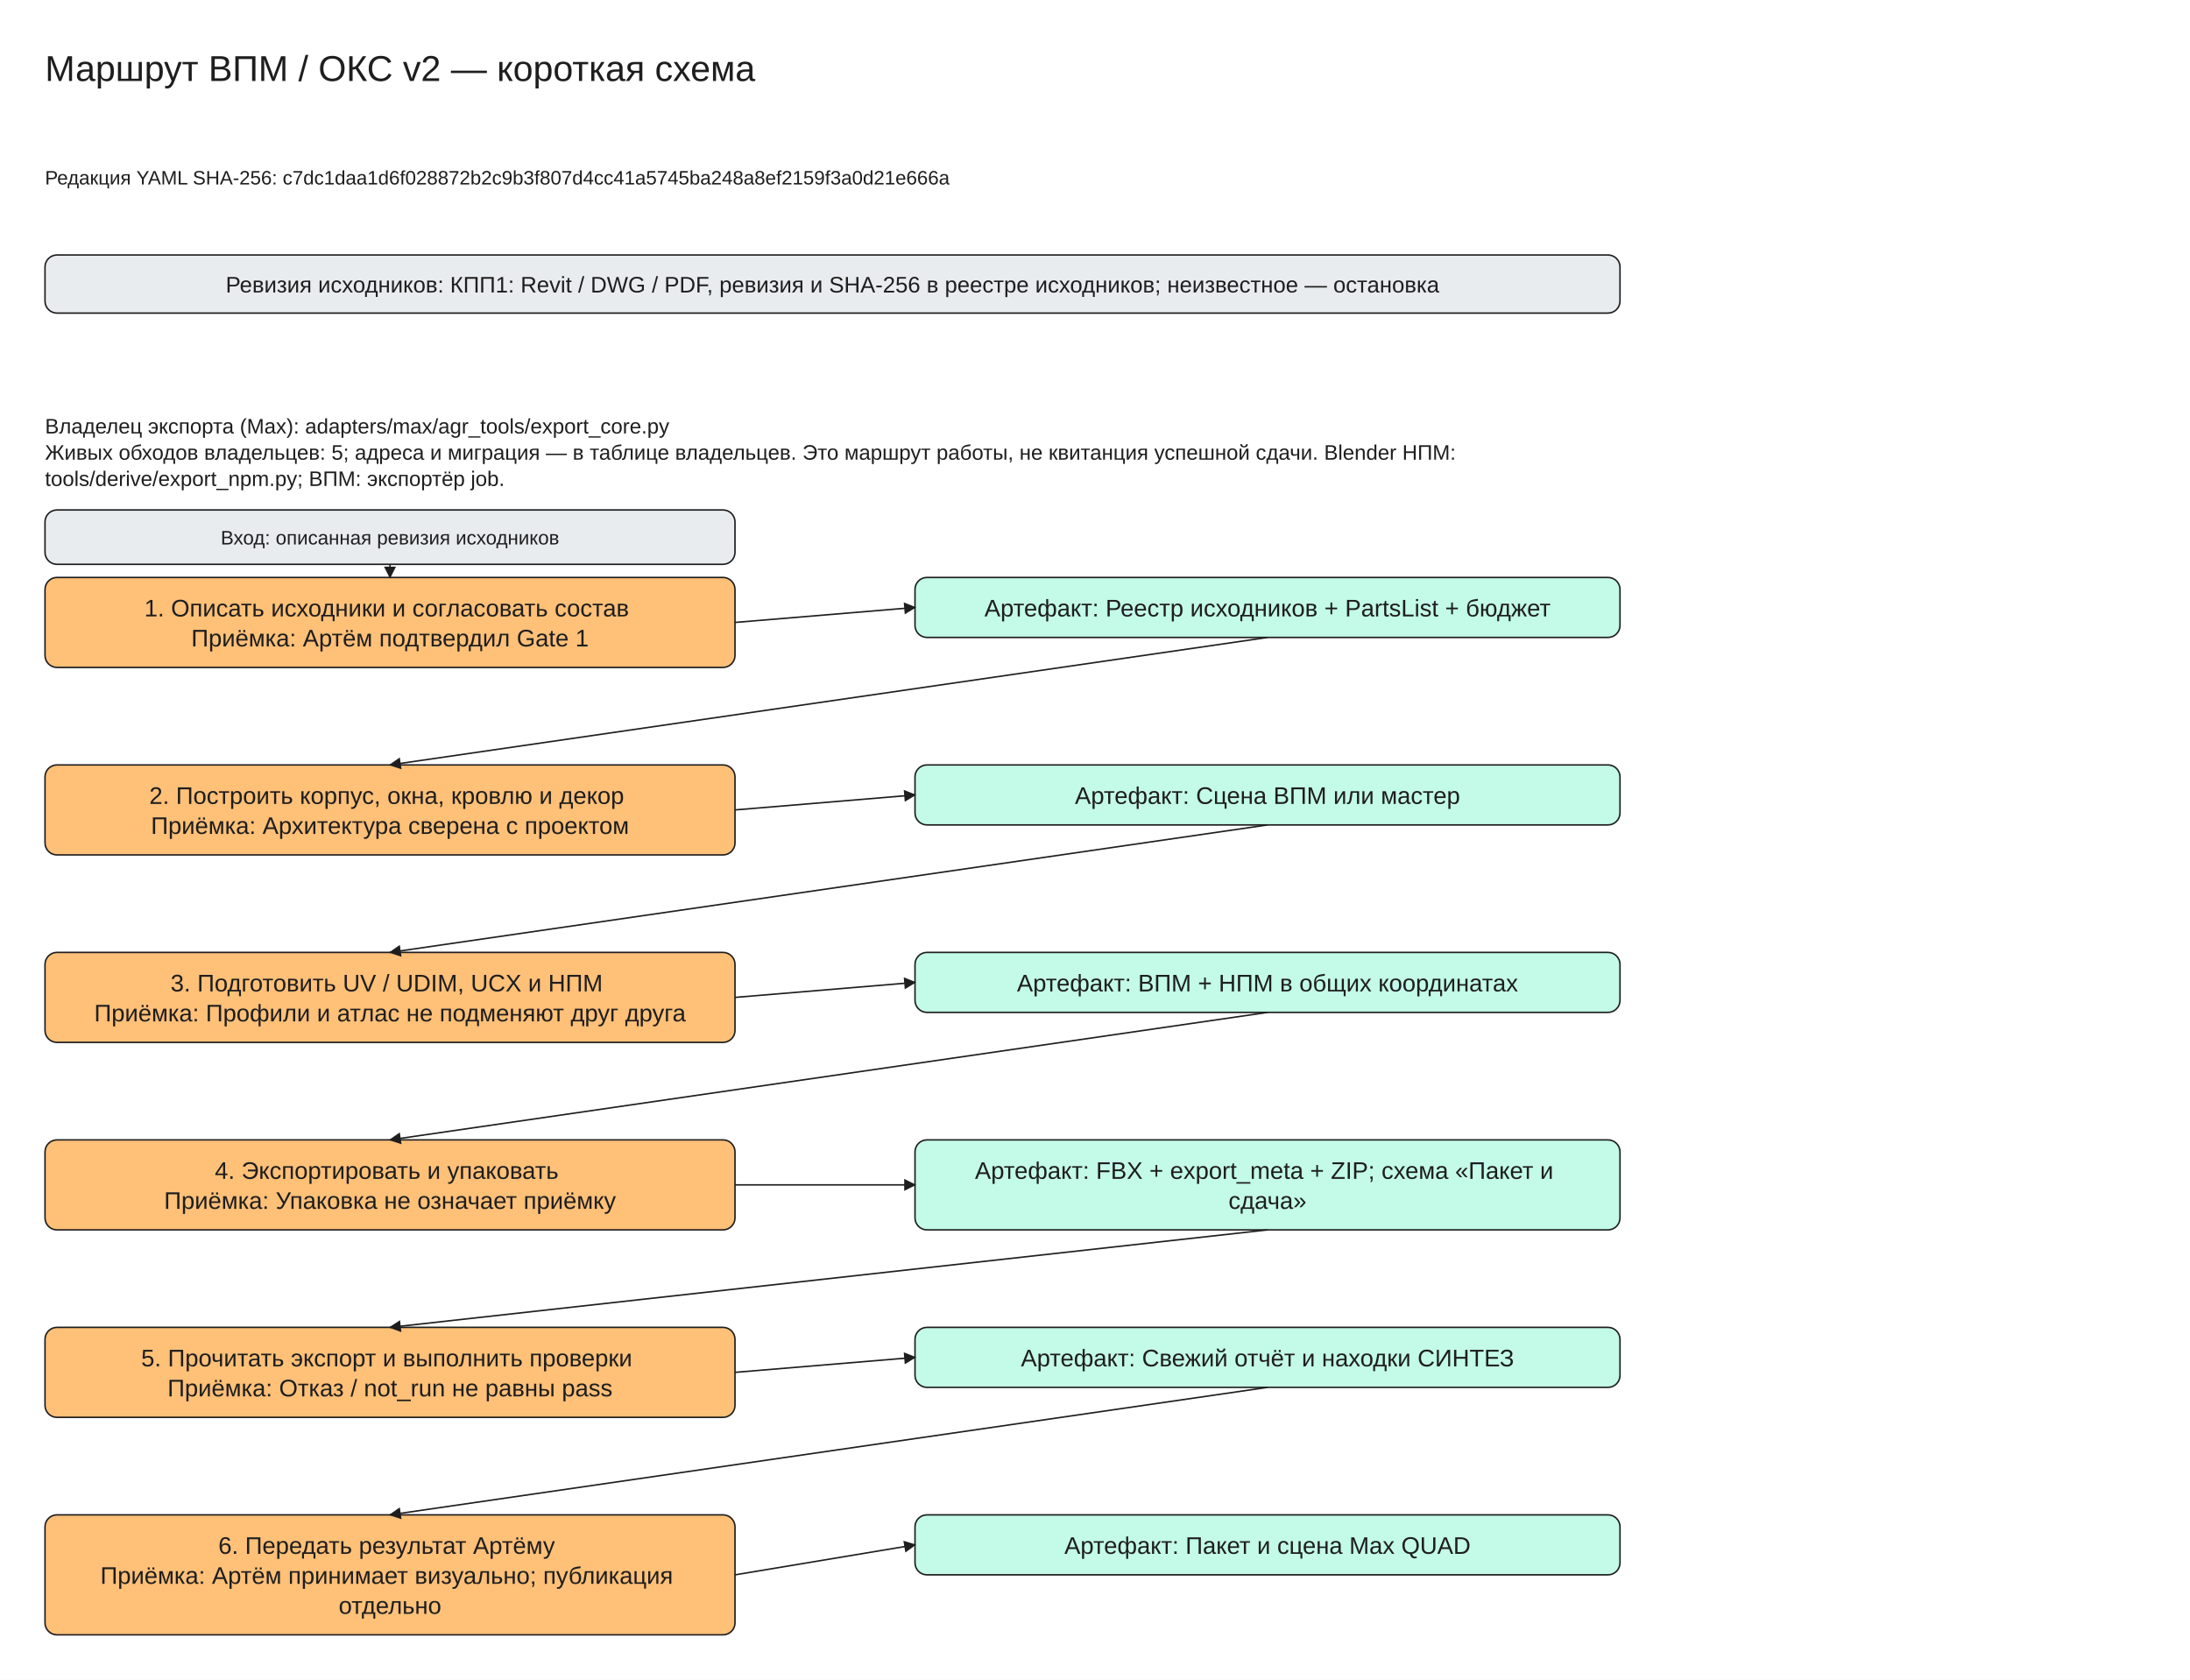
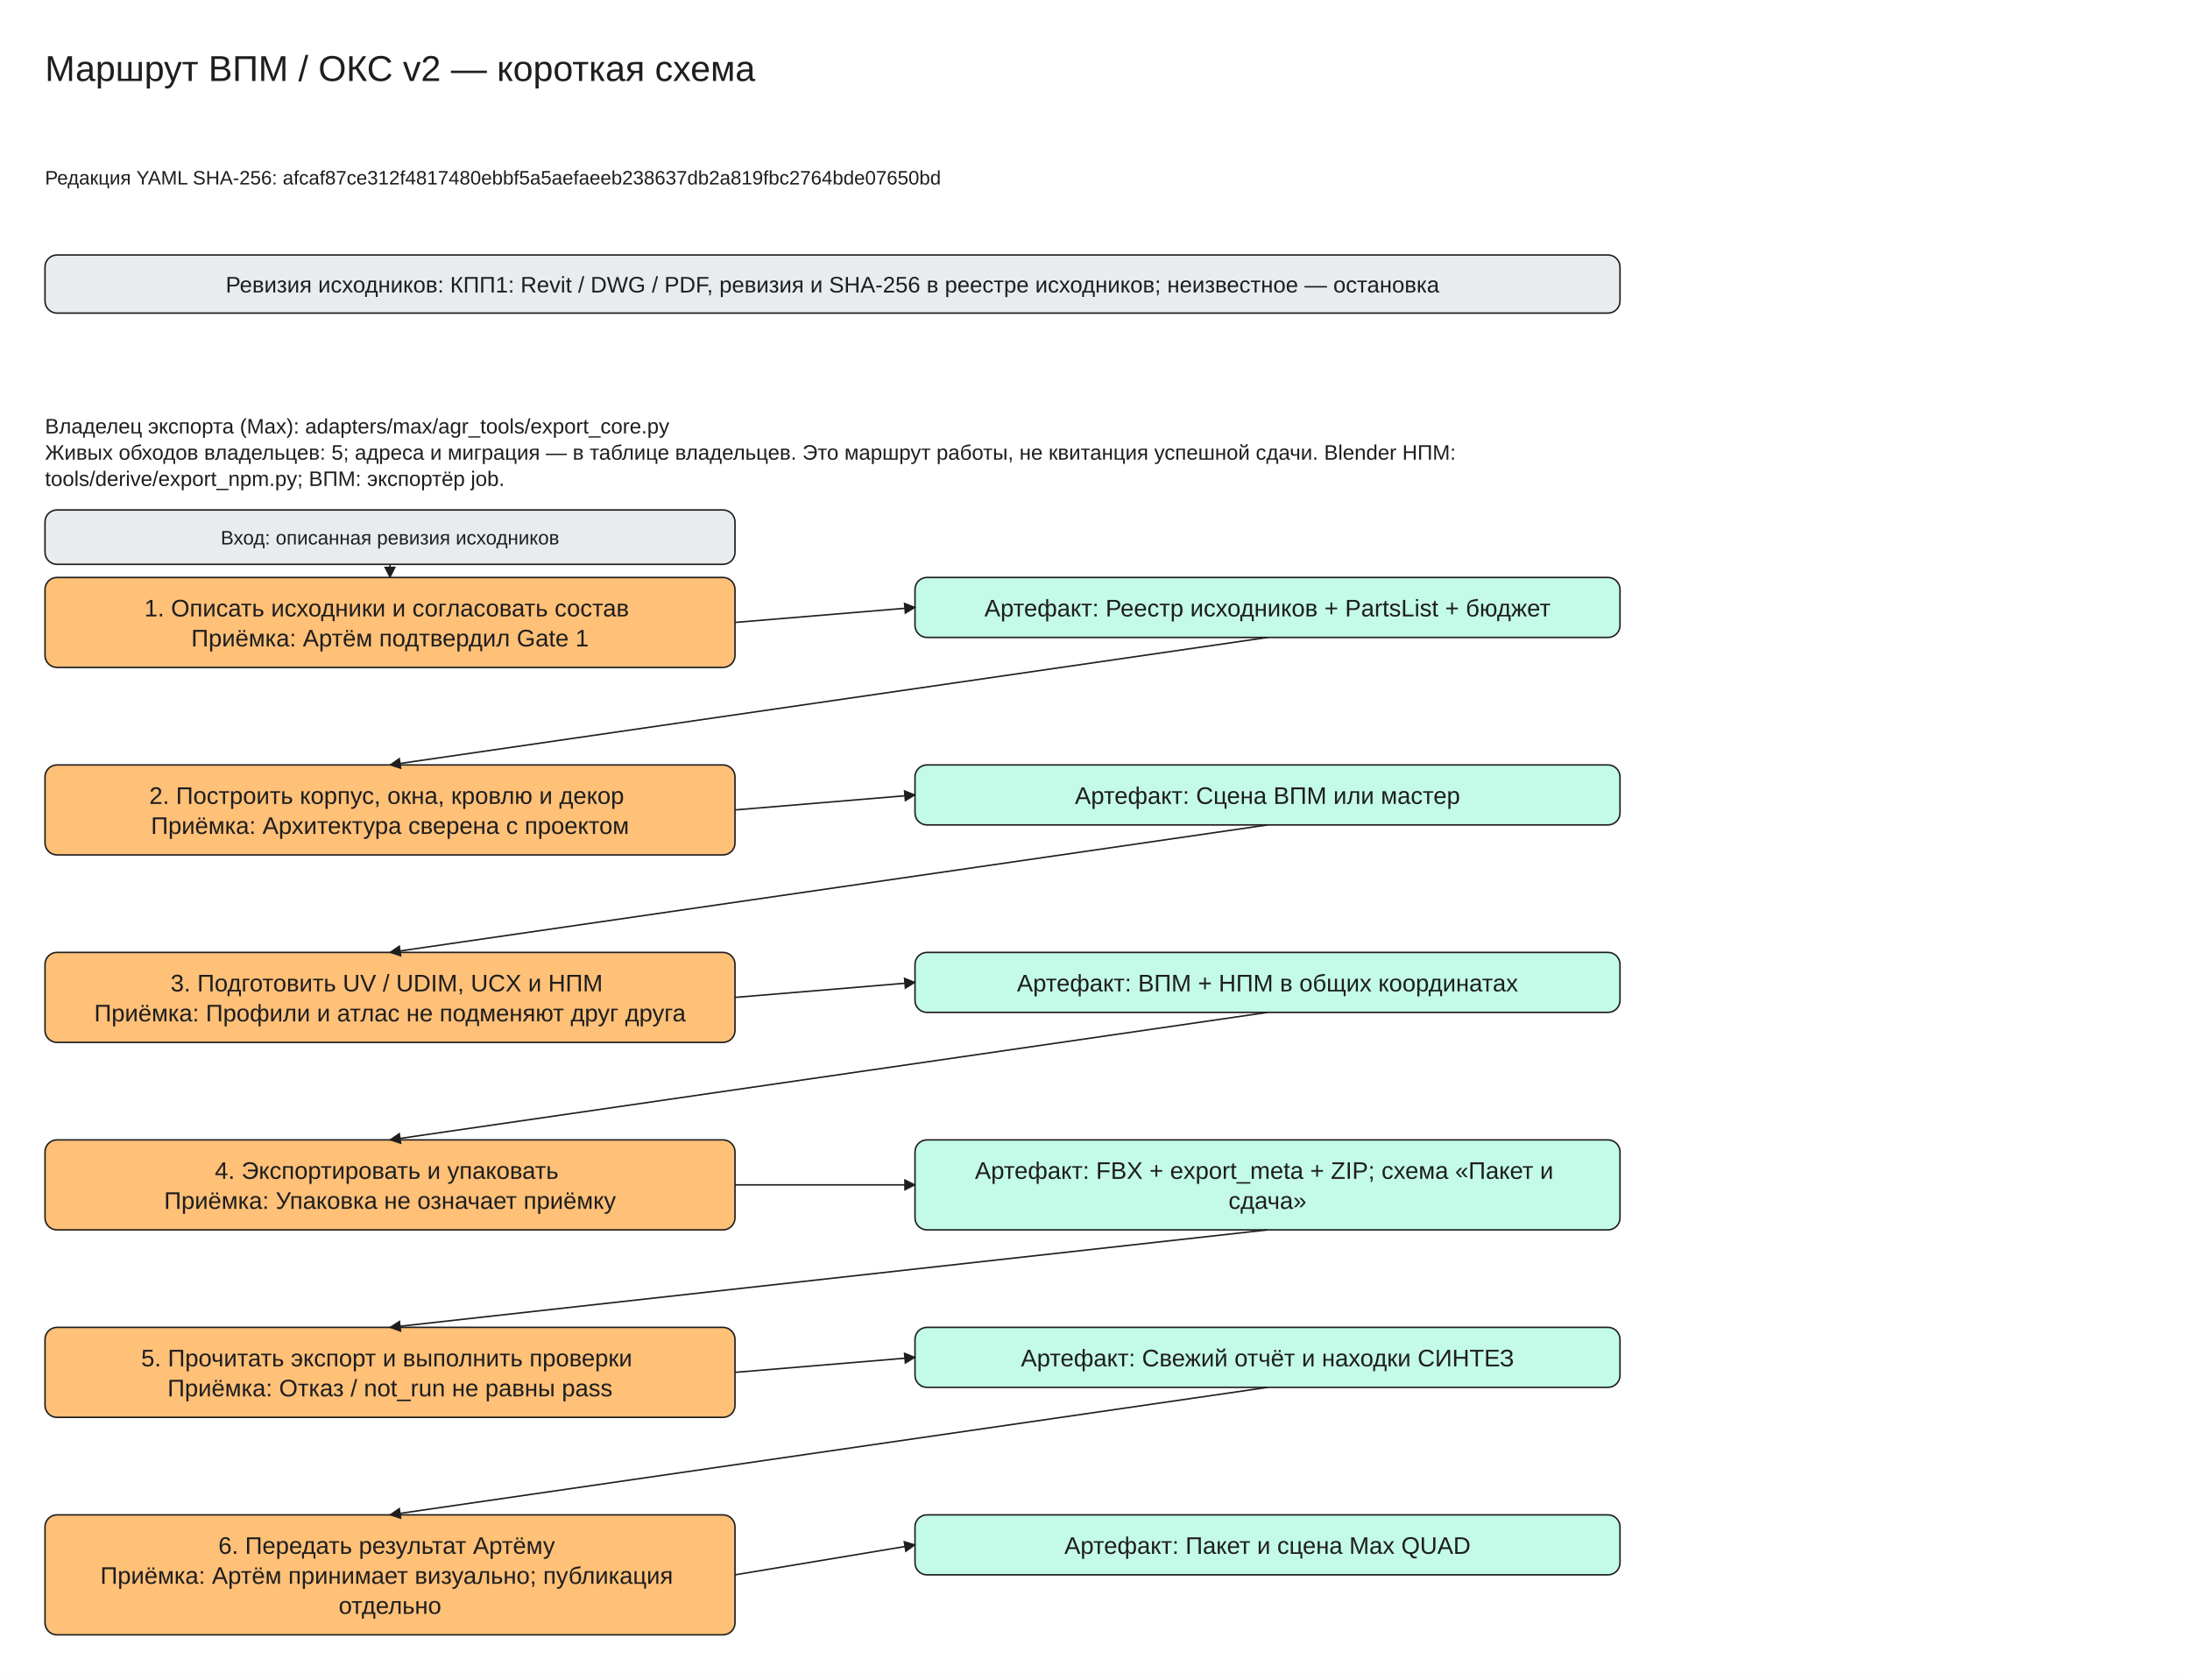
<svg xmlns="http://www.w3.org/2000/svg" viewBox="0 -30 1460 1120" width="1460" height="1120" font-family="Segoe UI, Arial, sans-serif">
  <defs>
    <marker id="arrow" viewBox="0 0 10 10" refX="9" refY="5" markerWidth="8" markerHeight="8" orient="auto-start-reverse">
      <path d="M0,0 L10,5 L0,10 z" fill="#1e1e1e" />
    </marker>
  </defs>
  <rect x="0" y="-30" width="1460" height="1120" fill="#ffffff" />
  <rect x="30" y="140" width="1050" height="38.75" rx="8" fill="#e9ecef" stroke="#1e1e1e" />
  <rect x="30" y="355" width="460" height="60.0" rx="8" fill="#ffc078" stroke="#1e1e1e" />
  <rect x="610" y="355" width="470" height="40.0" rx="8" fill="#c3fae8" stroke="#1e1e1e" />
  <rect x="30" y="310" width="460" height="36.25" rx="8" fill="#e9ecef" stroke="#1e1e1e" />
  <line x1="260.0" y1="346.25" x2="260.0" y2="355.0" stroke="#1e1e1e" marker-end="url(#arrow)" />
  <line x1="490" y1="385.0" x2="610" y2="375.0" stroke="#1e1e1e" marker-end="url(#arrow)" />
  <rect x="30" y="480.0" width="460" height="60.0" rx="8" fill="#ffc078" stroke="#1e1e1e" />
  <rect x="610" y="480.0" width="470" height="40.0" rx="8" fill="#c3fae8" stroke="#1e1e1e" />
  <line x1="845.0" y1="395.0" x2="260.0" y2="480.0" stroke="#1e1e1e" marker-end="url(#arrow)" />
  <line x1="490" y1="510.0" x2="610" y2="500.0" stroke="#1e1e1e" marker-end="url(#arrow)" />
  <rect x="30" y="605.0" width="460" height="60.0" rx="8" fill="#ffc078" stroke="#1e1e1e" />
  <rect x="610" y="605.0" width="470" height="40.0" rx="8" fill="#c3fae8" stroke="#1e1e1e" />
  <line x1="845.0" y1="520.0" x2="260.0" y2="605.0" stroke="#1e1e1e" marker-end="url(#arrow)" />
  <line x1="490" y1="635.0" x2="610" y2="625.0" stroke="#1e1e1e" marker-end="url(#arrow)" />
  <rect x="30" y="730.0" width="460" height="60.0" rx="8" fill="#ffc078" stroke="#1e1e1e" />
  <rect x="610" y="730.0" width="470" height="60.0" rx="8" fill="#c3fae8" stroke="#1e1e1e" />
  <line x1="845.0" y1="645.0" x2="260.0" y2="730.0" stroke="#1e1e1e" marker-end="url(#arrow)" />
  <line x1="490" y1="760.0" x2="610" y2="760.0" stroke="#1e1e1e" marker-end="url(#arrow)" />
  <rect x="30" y="855.0" width="460" height="60.0" rx="8" fill="#ffc078" stroke="#1e1e1e" />
  <rect x="610" y="855.0" width="470" height="40.0" rx="8" fill="#c3fae8" stroke="#1e1e1e" />
  <line x1="845.0" y1="790.0" x2="260.0" y2="855.0" stroke="#1e1e1e" marker-end="url(#arrow)" />
  <line x1="490" y1="885.0" x2="610" y2="875.0" stroke="#1e1e1e" marker-end="url(#arrow)" />
  <rect x="30" y="980.0" width="460" height="80.0" rx="8" fill="#ffc078" stroke="#1e1e1e" />
  <rect x="610" y="980.0" width="470" height="40.0" rx="8" fill="#c3fae8" stroke="#1e1e1e" />
  <line x1="845.0" y1="895.0" x2="260.0" y2="980.0" stroke="#1e1e1e" marker-end="url(#arrow)" />
  <line x1="490" y1="1020.0" x2="610" y2="1000.0" stroke="#1e1e1e" marker-end="url(#arrow)" />
  <text x="30" y="0" font-size="24" text-anchor="start" fill="#1e1e1e">
    <tspan x="30" dy="24">Маршрут ВПМ / ОКС v2 — короткая схема</tspan>
  </text>
  <text x="30" y="80" font-size="13" text-anchor="start" fill="#1e1e1e">
-     <tspan x="30" dy="13">Редакция YAML SHA-256: c7dc1daa1d6f028872b2c9b3f807d4cc41a5745ba248a8ef2159f3a0d21e666a</tspan>
+     <tspan x="30" dy="13">Редакция YAML SHA-256: afcaf87ce312f4817480ebbf5a5aefaeeb238637db2a819fbc2764bde07650bd</tspan>
  </text>
  <text x="555.0" y="150.0" font-size="15" text-anchor="middle" fill="#1e1e1e">
    <tspan x="555.0" dy="15">Ревизия исходников: КПП1: Revit / DWG / PDF, ревизия и SHA-256 в реестре исходников; неизвестное — остановка</tspan>
  </text>
  <text x="30" y="245" font-size="14" text-anchor="start" fill="#1e1e1e">
    <tspan x="30" dy="14">Владелец экспорта (Max): adapters/max/agr_tools/export_core.py</tspan>
    <tspan x="30" dy="17.5">Живых обходов владельцев: 5; адреса и миграция — в таблице владельцев. Это маршрут работы, не квитанция успешной сдачи. Blender НПМ:</tspan>
    <tspan x="30" dy="17.5">tools/derive/export_npm.py; ВПМ: экспортёр job.</tspan>
  </text>
  <text x="260.0" y="365.0" font-size="16" text-anchor="middle" fill="#1e1e1e">
    <tspan x="260.0" dy="16">1. Описать исходники и согласовать состав</tspan>
    <tspan x="260.0" dy="20.0">Приёмка: Артём подтвердил Gate 1</tspan>
  </text>
  <text x="845.0" y="365.0" font-size="16" text-anchor="middle" fill="#1e1e1e">
    <tspan x="845.0" dy="16">Артефакт: Реестр исходников + PartsList + бюджет</tspan>
  </text>
  <text x="260.0" y="320.0" font-size="13" text-anchor="middle" fill="#1e1e1e">
    <tspan x="260.0" dy="13">Вход: описанная ревизия исходников</tspan>
  </text>
  <text x="260.0" y="490.0" font-size="16" text-anchor="middle" fill="#1e1e1e">
    <tspan x="260.0" dy="16">2. Построить корпус, окна, кровлю и декор</tspan>
    <tspan x="260.0" dy="20.0">Приёмка: Архитектура сверена с проектом</tspan>
  </text>
  <text x="845.0" y="490.0" font-size="16" text-anchor="middle" fill="#1e1e1e">
    <tspan x="845.0" dy="16">Артефакт: Сцена ВПМ или мастер</tspan>
  </text>
  <text x="260.0" y="615.0" font-size="16" text-anchor="middle" fill="#1e1e1e">
    <tspan x="260.0" dy="16">3. Подготовить UV / UDIM, UCX и НПМ</tspan>
    <tspan x="260.0" dy="20.0">Приёмка: Профили и атлас не подменяют друг друга</tspan>
  </text>
  <text x="845.0" y="615.0" font-size="16" text-anchor="middle" fill="#1e1e1e">
    <tspan x="845.0" dy="16">Артефакт: ВПМ + НПМ в общих координатах</tspan>
  </text>
  <text x="260.0" y="740.0" font-size="16" text-anchor="middle" fill="#1e1e1e">
    <tspan x="260.0" dy="16">4. Экспортировать и упаковать</tspan>
    <tspan x="260.0" dy="20.0">Приёмка: Упаковка не означает приёмку</tspan>
  </text>
  <text x="845.0" y="740.0" font-size="16" text-anchor="middle" fill="#1e1e1e">
    <tspan x="845.0" dy="16">Артефакт: FBX + export_meta + ZIP; схема «Пакет и</tspan>
    <tspan x="845.0" dy="20.0">сдача»</tspan>
  </text>
  <text x="260.0" y="865.0" font-size="16" text-anchor="middle" fill="#1e1e1e">
    <tspan x="260.0" dy="16">5. Прочитать экспорт и выполнить проверки</tspan>
    <tspan x="260.0" dy="20.0">Приёмка: Отказ / not_run не равны pass</tspan>
  </text>
  <text x="845.0" y="865.0" font-size="16" text-anchor="middle" fill="#1e1e1e">
    <tspan x="845.0" dy="16">Артефакт: Свежий отчёт и находки СИНТЕЗ</tspan>
  </text>
  <text x="260.0" y="990.0" font-size="16" text-anchor="middle" fill="#1e1e1e">
    <tspan x="260.0" dy="16">6. Передать результат Артёму</tspan>
    <tspan x="260.0" dy="20.0">Приёмка: Артём принимает визуально; публикация</tspan>
    <tspan x="260.0" dy="20.0">отдельно</tspan>
  </text>
  <text x="845.0" y="990.0" font-size="16" text-anchor="middle" fill="#1e1e1e">
    <tspan x="845.0" dy="16">Артефакт: Пакет и сцена Max QUAD</tspan>
  </text>
</svg>
